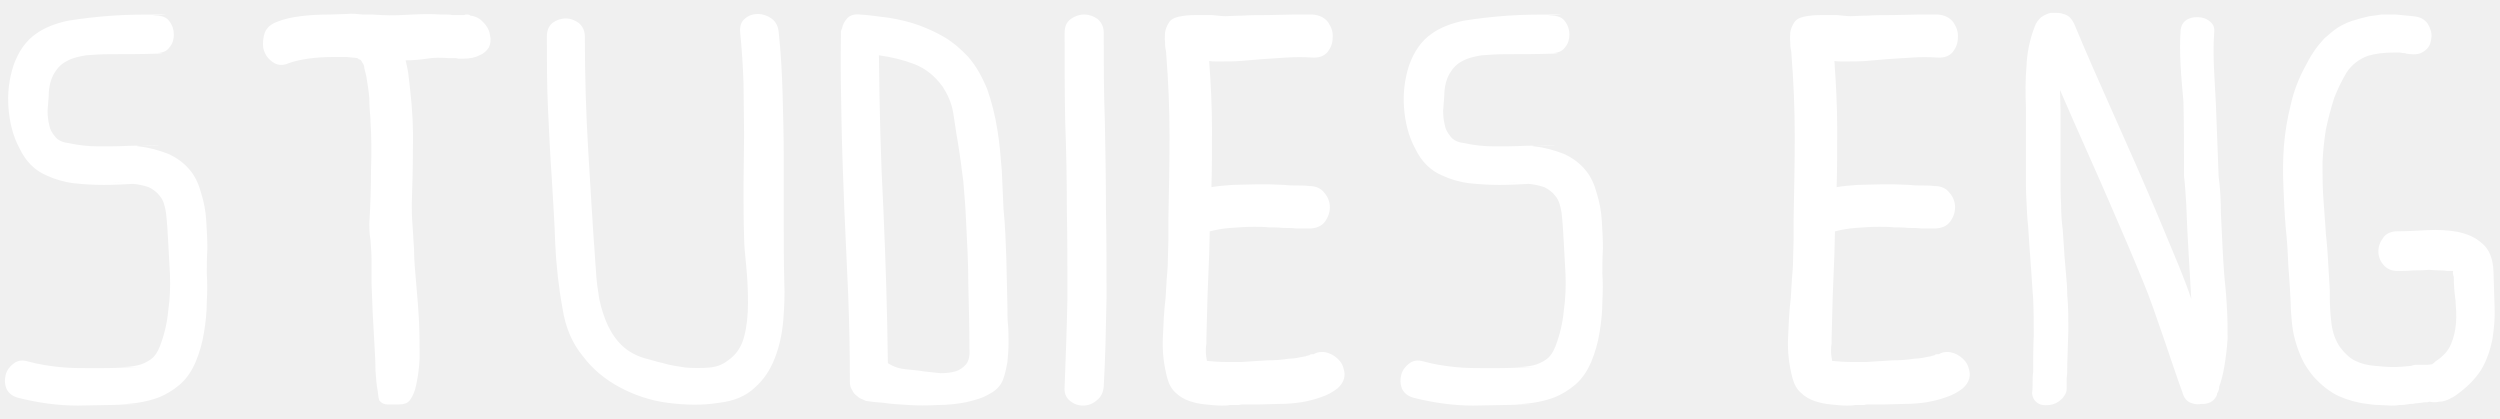
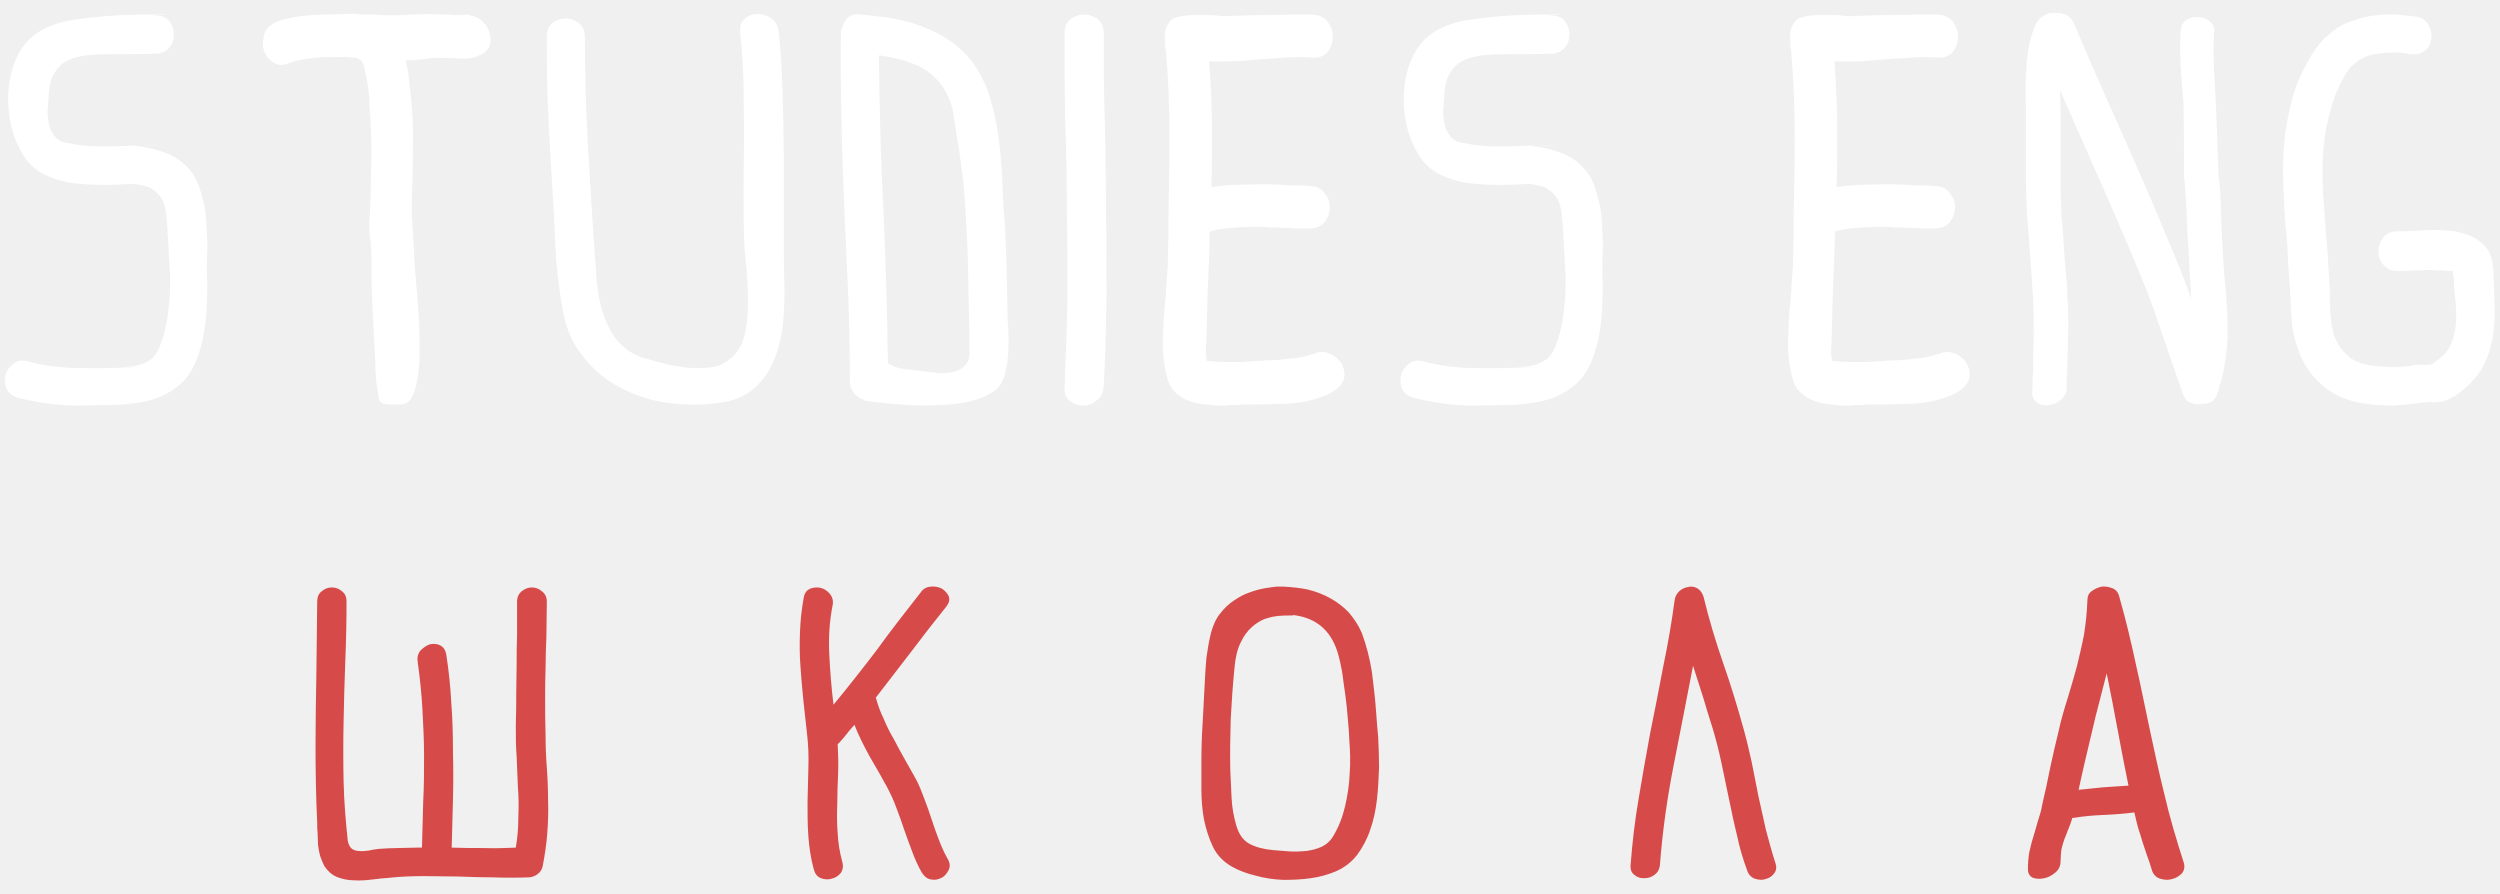
- <svg xmlns="http://www.w3.org/2000/svg" width="179" height="30" viewBox="0 0 179 30" fill="none">
+ <svg xmlns="http://www.w3.org/2000/svg" width="179" height="64" viewBox="0 0 179 64" fill="none">
  <path d="M14.847 17.8C14.807 18.48 14.807 19.08 14.807 19.6C14.847 20.2 14.847 20.88 14.807 21.6C14.807 22.32 14.727 23.08 14.607 23.8C14.487 24.56 14.287 25.24 14.007 25.92C13.727 26.56 13.367 27.12 12.847 27.56C12.367 27.96 11.887 28.24 11.407 28.44C10.887 28.64 10.367 28.76 9.847 28.84C9.287 28.92 8.767 28.96 8.167 28.96C7.607 28.96 10.527 28.96 9.967 28.96C8.487 29 7.047 29 5.567 29.04C4.127 29.04 2.727 28.84 1.287 28.48C0.887 28.36 0.607 28.16 0.447 27.8C0.327 27.48 0.327 27.16 0.407 26.84C0.487 26.52 0.687 26.24 0.967 26.04C1.247 25.8 1.607 25.76 2.007 25.88C2.727 26.08 3.487 26.2 4.247 26.28C5.007 26.36 5.767 26.36 6.527 26.36C7.287 26.36 8.047 26.36 8.847 26.32C9.607 26.28 10.367 26.28 11.087 26.28C11.447 26.28 8.327 26.28 8.727 26.28C9.127 26.28 9.487 26.24 9.847 26.16C10.207 26.08 10.527 25.92 10.807 25.72C11.087 25.52 11.287 25.2 11.447 24.8C11.767 23.96 11.967 23.12 12.047 22.24C12.167 21.4 12.207 20.52 12.167 19.6C12.127 18.88 12.087 18.16 12.047 17.4C12.007 16.68 11.967 15.92 11.887 15.24C11.807 14.72 11.687 14.32 11.447 14.04C11.247 13.76 10.967 13.56 10.647 13.4C10.287 13.28 9.927 13.2 9.487 13.16C9.087 13.12 8.647 13.08 8.207 13.08C7.527 13.08 10.367 13.12 9.647 13.16C8.927 13.2 8.167 13.24 7.447 13.24C6.727 13.24 6.007 13.2 5.287 13.12C4.607 13.04 3.927 12.84 3.327 12.56C2.487 12.2 1.847 11.56 1.407 10.64C0.927 9.76 0.687 8.76 0.607 7.72C0.527 6.68 0.647 5.68 0.967 4.68C1.327 3.68 1.847 2.92 2.607 2.4C3.167 2 3.927 1.68 4.887 1.48C5.887 1.32 6.927 1.2 8.047 1.12C9.207 1.04 10.327 1.04 11.527 1.04C12.687 1.08 10.247 1.08 11.167 1.12C11.607 1.12 11.927 1.24 12.127 1.52C12.367 1.84 12.447 2.16 12.447 2.48C12.447 2.8 12.367 3.12 12.127 3.4C11.927 3.68 11.607 3.8 11.167 3.8C10.047 3.76 12.407 3.8 11.287 3.84C10.127 3.88 9.007 3.88 7.887 3.88C7.247 3.88 6.687 3.92 6.167 3.96C5.647 4.04 5.167 4.16 4.807 4.36C4.407 4.56 4.127 4.84 3.887 5.24C3.647 5.64 3.487 6.2 3.487 6.88C3.447 7.24 3.447 7.56 3.407 7.92C3.407 8.32 3.447 8.64 3.527 8.96C3.567 9.24 3.727 9.52 3.927 9.76C4.127 10.04 4.487 10.2 4.887 10.24C5.607 10.4 6.327 10.48 7.047 10.48C7.807 10.48 8.527 10.48 9.207 10.44C9.847 10.44 10.527 10.4 11.287 10.4C12.007 10.36 9.207 10.4 9.927 10.48C10.687 10.56 11.367 10.76 12.007 11C12.647 11.28 13.207 11.68 13.647 12.24C14.007 12.68 14.247 13.24 14.407 13.84C14.607 14.48 14.727 15.12 14.767 15.8C14.807 16.48 14.847 17.12 14.847 17.8ZM34.604 1.6C34.884 1.88 35.044 2.2 35.084 2.52C35.164 2.84 35.124 3.12 35.004 3.4C34.844 3.64 34.644 3.84 34.324 3.96C34.044 4.12 33.644 4.2 33.164 4.2C33.044 4.2 32.924 4.2 32.804 4.2C32.684 4.16 32.564 4.16 32.444 4.16C32.364 4.16 32.324 4.16 32.244 4.16C32.164 4.16 32.124 4.16 32.084 4.16C31.564 4.12 31.044 4.12 30.564 4.2C30.044 4.28 29.524 4.32 29.044 4.32C29.124 4.68 29.204 5 29.244 5.36C29.284 5.72 29.324 6.08 29.364 6.4C29.524 7.8 29.604 9.2 29.564 10.6C29.564 12 29.524 13.32 29.484 14.6C29.484 14.92 29.484 15.4 29.524 15.96C29.564 16.48 29.604 17.12 29.644 17.8C29.644 18.6 29.724 19.44 29.804 20.36C29.884 21.28 29.964 22.2 30.004 23.08C30.044 24 30.044 24.84 30.044 25.68C30.004 26.52 29.884 27.24 29.724 27.88C29.604 28.24 29.484 28.48 29.324 28.68C29.164 28.88 28.884 28.96 28.564 28.96C28.284 28.96 28.044 28.96 27.764 28.96C27.524 28.96 27.324 28.88 27.164 28.68C27.124 28.6 27.084 28.4 27.044 28C26.964 27.6 26.924 27.12 26.884 26.52C26.884 25.92 26.844 25.28 26.804 24.56C26.764 23.84 26.724 23.12 26.684 22.4C26.644 21.68 26.644 21 26.604 20.36C26.604 19.72 26.604 19.16 26.604 18.72C26.604 18.16 26.564 17.64 26.524 17.16C26.444 16.68 26.444 16.32 26.444 16C26.524 14.68 26.564 13.4 26.564 12.2C26.604 11 26.604 9.8 26.524 8.64V8.52C26.484 8.04 26.444 7.56 26.444 7.04C26.404 6.56 26.324 6.04 26.244 5.56L26.204 5.36C26.164 5.2 26.124 5.04 26.084 4.88C26.084 4.76 26.044 4.6 25.964 4.52C25.924 4.44 25.884 4.36 25.844 4.32L25.804 4.28C25.764 4.28 25.724 4.24 25.684 4.24C25.644 4.2 25.604 4.16 25.564 4.16C25.364 4.12 25.084 4.12 24.804 4.08C24.524 4.08 24.244 4.08 23.924 4.08C22.564 4.08 21.484 4.24 20.684 4.52C20.244 4.72 19.844 4.68 19.524 4.44C19.164 4.2 18.924 3.84 18.844 3.4C18.804 3.04 18.844 2.68 18.964 2.32C19.124 1.96 19.404 1.72 19.844 1.56C20.324 1.36 20.884 1.24 21.524 1.16C22.124 1.08 22.844 1.04 23.684 1.04C24.044 1.04 24.444 1 24.844 1C25.204 0.96 25.604 1 25.964 1.04C26.204 1.04 26.444 1.04 26.644 1.04C26.884 1.04 27.084 1.08 27.324 1.08C28.084 1.12 28.844 1.08 29.564 1.04C30.284 1 30.964 1 31.524 1.04H31.844C32.044 1.04 32.204 1.04 32.404 1.08C32.564 1.08 32.764 1.08 32.924 1.08H33.004C33.124 1.08 33.204 1.08 33.244 1.08C33.284 1.04 33.364 1.04 33.404 1.04H33.484C33.564 1.04 33.644 1.08 33.684 1.12C34.044 1.16 34.364 1.32 34.604 1.6ZM56.116 15.76C56.116 17.28 56.116 18.76 56.156 20.24C56.196 21.12 56.156 22.04 56.076 23C55.996 23.92 55.796 24.84 55.476 25.64C55.156 26.48 54.676 27.2 54.036 27.76C53.396 28.36 52.556 28.72 51.476 28.84C50.276 29.04 49.036 29 47.796 28.84C46.556 28.68 45.396 28.28 44.356 27.72C43.316 27.16 42.436 26.44 41.716 25.48C40.956 24.56 40.476 23.4 40.276 22.08C39.996 20.56 39.836 19.04 39.756 17.52C39.716 15.96 39.596 14.44 39.516 12.92C39.396 11.2 39.316 9.48 39.236 7.8C39.156 6.08 39.156 4.36 39.156 2.64C39.156 2.2 39.276 1.88 39.556 1.64C39.836 1.44 40.156 1.32 40.516 1.32C40.836 1.32 41.156 1.44 41.436 1.64C41.716 1.88 41.876 2.2 41.876 2.64C41.876 5.4 41.956 8.08 42.116 10.76C42.276 13.48 42.436 16.16 42.636 18.92C42.676 19.56 42.716 20.24 42.836 20.92C42.916 21.64 43.116 22.28 43.356 22.92C43.596 23.52 43.916 24.08 44.356 24.56C44.796 25.04 45.356 25.4 46.116 25.64C46.476 25.72 46.916 25.88 47.476 26C47.996 26.16 48.556 26.24 49.116 26.32C49.676 26.36 50.236 26.36 50.756 26.32C51.276 26.28 51.716 26.12 52.076 25.84C52.676 25.44 53.076 24.88 53.276 24.12C53.476 23.36 53.556 22.56 53.556 21.68C53.556 20.8 53.516 19.96 53.436 19.12C53.356 18.28 53.276 17.56 53.276 16.96C53.236 15.72 53.236 14.52 53.236 13.28C53.236 12.08 53.276 10.84 53.276 9.64C53.276 8.4 53.236 7.2 53.236 5.96C53.196 4.76 53.116 3.52 52.996 2.32C52.956 1.88 53.076 1.52 53.356 1.32C53.636 1.08 53.956 1 54.276 1C54.596 1 54.956 1.12 55.236 1.32C55.556 1.56 55.716 1.88 55.756 2.32C55.916 3.8 55.996 5.32 56.036 6.8C56.076 8.28 56.116 9.76 56.116 11.28C56.116 12.76 56.116 14.28 56.116 15.76ZM72.051 18.44C72.091 19.56 72.091 20.72 72.131 21.92C72.131 22.36 72.131 22.8 72.171 23.24C72.211 23.68 72.211 24.12 72.211 24.56C72.211 25.04 72.171 25.48 72.131 25.92C72.051 26.36 71.971 26.76 71.811 27.2C71.651 27.6 71.331 27.96 70.851 28.2C70.411 28.48 69.851 28.64 69.171 28.8C68.531 28.92 67.851 29 67.131 29C66.411 29.04 65.691 29.04 65.051 29C64.371 28.96 63.771 28.92 63.251 28.84C62.691 28.8 62.331 28.76 62.091 28.72C62.011 28.72 61.931 28.68 61.771 28.6C61.651 28.56 61.491 28.48 61.371 28.36C61.211 28.24 61.091 28.12 61.011 27.92C60.891 27.76 60.851 27.56 60.851 27.32C60.851 25.24 60.811 23.2 60.731 21.12C60.651 19.04 60.531 17 60.451 14.92C60.371 12.84 60.291 10.76 60.251 8.68C60.211 6.64 60.171 4.56 60.211 2.48C60.211 2.36 60.211 2.28 60.211 2.24C60.251 2.16 60.251 2.08 60.291 2.04C60.331 1.76 60.491 1.48 60.691 1.28C60.891 1.08 61.211 1 61.571 1.04C62.291 1.08 63.011 1.2 63.691 1.28C64.411 1.4 65.091 1.56 65.771 1.8C66.411 2.04 67.051 2.32 67.651 2.68C68.251 3.04 68.811 3.52 69.331 4.08C69.891 4.72 70.331 5.52 70.691 6.4C71.011 7.32 71.251 8.28 71.411 9.28C71.571 10.24 71.651 11.24 71.731 12.24C71.771 13.24 71.811 14.12 71.851 14.96C71.971 16.12 72.011 17.28 72.051 18.44ZM64.851 26.44C65.251 26.48 65.731 26.52 66.211 26.6C66.571 26.64 66.931 26.68 67.331 26.72C67.731 26.72 68.091 26.68 68.371 26.6C68.691 26.52 68.971 26.32 69.171 26.08C69.371 25.84 69.451 25.44 69.411 24.96C69.411 23.44 69.371 21.92 69.331 20.4C69.331 18.88 69.251 17.36 69.171 15.84C69.131 14.88 69.051 13.92 68.971 12.96C68.851 12.04 68.731 11.08 68.571 10.12C68.451 9.48 68.371 8.8 68.251 8.08C68.131 7.36 67.851 6.76 67.491 6.2C66.931 5.44 66.291 4.92 65.491 4.6C64.651 4.28 63.811 4.08 62.931 3.96C62.971 7.64 63.051 11.32 63.251 15C63.411 18.68 63.531 22.36 63.571 26C64.011 26.28 64.411 26.4 64.851 26.44ZM78.587 1.36C78.867 1.6 79.027 1.92 79.027 2.36C79.027 4.48 79.027 6.6 79.107 8.68C79.147 10.8 79.187 12.92 79.187 15.04C79.227 17.16 79.227 19.28 79.227 21.36C79.187 23.48 79.147 25.56 79.027 27.68C78.987 28.12 78.827 28.44 78.507 28.68C78.227 28.92 77.907 29.04 77.547 29.04C77.187 29.04 76.867 28.92 76.587 28.68C76.307 28.44 76.187 28.12 76.227 27.68C76.307 25.56 76.387 23.48 76.427 21.36C76.427 19.28 76.427 17.16 76.387 15.04C76.387 12.92 76.347 10.8 76.267 8.68C76.227 6.6 76.227 4.48 76.227 2.36C76.227 1.92 76.347 1.6 76.667 1.36C76.947 1.16 77.267 1.04 77.627 1.04C77.987 1.04 78.307 1.16 78.587 1.36ZM95.578 25.52C95.858 25.72 96.098 26 96.178 26.32C96.378 26.88 96.258 27.36 95.778 27.8C95.418 28.08 95.058 28.28 94.578 28.44C94.138 28.6 93.658 28.72 93.178 28.8C92.658 28.88 92.138 28.92 91.618 28.92C91.098 28.92 90.618 28.96 90.138 28.96C90.018 28.96 89.858 28.96 89.698 28.96C89.578 28.96 89.458 28.96 89.298 28.96C89.218 28.96 89.138 28.96 89.018 28.96C88.898 28.96 88.818 28.96 88.698 29C88.498 29 88.298 29 88.058 29C87.858 29.04 87.658 29.04 87.458 29.04C87.098 29.04 86.738 29 86.338 28.96C85.898 28.92 85.538 28.84 85.178 28.72C84.818 28.6 84.458 28.4 84.178 28.12C83.898 27.88 83.698 27.52 83.578 27.08C83.338 26.16 83.218 25.24 83.258 24.24C83.298 23.24 83.338 22.28 83.458 21.32C83.498 20.84 83.498 20.4 83.538 19.96C83.578 19.52 83.618 19.08 83.618 18.64C83.618 18.12 83.658 17.64 83.658 17.12C83.658 16.6 83.658 16.12 83.658 15.64C83.698 13.68 83.738 11.72 83.738 9.76C83.738 7.8 83.658 5.84 83.498 3.84C83.498 3.8 83.498 3.68 83.458 3.52C83.418 3.36 83.418 3.2 83.418 3C83.378 2.76 83.418 2.56 83.418 2.32C83.458 2.08 83.538 1.88 83.658 1.68C83.778 1.44 84.018 1.28 84.378 1.2C84.738 1.12 85.138 1.08 85.578 1.08C85.978 1.08 86.378 1.08 86.778 1.08C87.218 1.12 87.498 1.16 87.738 1.16C87.978 1.16 88.378 1.12 88.938 1.12C89.498 1.08 90.098 1.08 90.738 1.08C91.418 1.08 92.018 1.04 92.658 1.04C93.258 1.04 93.698 1.04 93.978 1.04C94.498 1.08 94.858 1.28 95.098 1.6C95.338 1.96 95.458 2.32 95.418 2.72C95.418 3.08 95.298 3.4 95.058 3.72C94.818 4 94.458 4.16 93.938 4.12C93.338 4.08 92.738 4.08 92.138 4.12C91.498 4.16 90.898 4.2 90.298 4.24C89.818 4.28 89.338 4.32 88.898 4.36C88.418 4.4 87.938 4.4 87.458 4.4C87.298 4.4 87.178 4.4 87.018 4.4C86.898 4.4 86.738 4.4 86.578 4.36C86.698 6.04 86.778 7.64 86.778 9.2C86.778 10.76 86.778 12.16 86.738 13.4C87.178 13.32 87.698 13.28 88.218 13.24C88.698 13.24 89.258 13.2 89.858 13.2C90.218 13.2 90.578 13.2 90.938 13.2C91.258 13.2 91.618 13.24 91.978 13.24C92.298 13.28 92.578 13.28 92.858 13.28C93.138 13.28 93.418 13.28 93.738 13.32C94.218 13.32 94.578 13.48 94.818 13.8C95.098 14.12 95.218 14.48 95.218 14.84C95.218 15.2 95.098 15.56 94.858 15.88C94.618 16.2 94.218 16.36 93.738 16.36C93.418 16.36 93.098 16.36 92.818 16.36C92.498 16.32 92.178 16.32 91.858 16.32C91.538 16.28 91.178 16.28 90.858 16.28C90.498 16.24 90.138 16.24 89.778 16.24C89.178 16.24 88.618 16.28 88.098 16.32C87.578 16.36 87.098 16.44 86.658 16.56H86.618L86.578 18.2C86.538 19.16 86.498 20.16 86.458 21.2C86.418 22.2 86.418 23.2 86.378 24.24V24.6C86.338 24.8 86.338 25 86.338 25.2C86.338 25.4 86.378 25.6 86.418 25.84C86.818 25.88 87.298 25.92 87.898 25.92H88.858C89.578 25.88 90.218 25.84 90.738 25.8C91.298 25.8 91.818 25.76 92.298 25.68C92.658 25.68 93.018 25.6 93.418 25.52C93.458 25.52 93.498 25.52 93.538 25.48C93.618 25.48 93.658 25.44 93.738 25.44C93.818 25.36 93.898 25.36 93.978 25.36H94.058C94.258 25.24 94.458 25.2 94.658 25.2C94.978 25.2 95.298 25.32 95.578 25.52ZM114.769 17.8C114.729 18.48 114.729 19.08 114.729 19.6C114.769 20.2 114.769 20.88 114.729 21.6C114.729 22.32 114.649 23.08 114.529 23.8C114.409 24.56 114.209 25.24 113.929 25.92C113.649 26.56 113.289 27.12 112.769 27.56C112.289 27.96 111.809 28.24 111.329 28.44C110.809 28.64 110.289 28.76 109.769 28.84C109.209 28.92 108.689 28.96 108.089 28.96C107.529 28.96 110.449 28.96 109.889 28.96C108.409 29 106.969 29 105.489 29.04C104.049 29.04 102.649 28.84 101.209 28.48C100.809 28.36 100.529 28.16 100.369 27.8C100.249 27.48 100.249 27.16 100.329 26.84C100.409 26.52 100.609 26.24 100.889 26.04C101.169 25.8 101.529 25.76 101.929 25.88C102.649 26.08 103.409 26.2 104.169 26.28C104.929 26.36 105.689 26.36 106.449 26.36C107.209 26.36 107.969 26.36 108.769 26.32C109.529 26.28 110.289 26.28 111.009 26.28C111.369 26.28 108.249 26.28 108.649 26.28C109.049 26.28 109.409 26.24 109.769 26.16C110.129 26.08 110.449 25.92 110.729 25.72C111.009 25.52 111.209 25.2 111.369 24.8C111.689 23.96 111.889 23.12 111.969 22.24C112.089 21.4 112.129 20.52 112.089 19.6C112.049 18.88 112.009 18.16 111.969 17.4C111.929 16.68 111.889 15.92 111.809 15.24C111.729 14.72 111.609 14.32 111.369 14.04C111.169 13.76 110.889 13.56 110.569 13.4C110.209 13.28 109.849 13.2 109.409 13.16C109.009 13.12 108.569 13.08 108.129 13.08C107.449 13.08 110.289 13.12 109.569 13.16C108.849 13.2 108.089 13.24 107.369 13.24C106.649 13.24 105.929 13.2 105.209 13.12C104.529 13.04 103.849 12.84 103.249 12.56C102.409 12.2 101.769 11.56 101.329 10.64C100.849 9.76 100.609 8.76 100.529 7.72C100.449 6.68 100.569 5.68 100.889 4.68C101.249 3.68 101.769 2.92 102.529 2.4C103.089 2 103.849 1.68 104.809 1.48C105.809 1.32 106.849 1.2 107.969 1.12C109.129 1.04 110.249 1.04 111.449 1.04C112.609 1.08 110.169 1.08 111.089 1.12C111.529 1.12 111.849 1.24 112.049 1.52C112.289 1.84 112.369 2.16 112.369 2.48C112.369 2.8 112.289 3.12 112.049 3.4C111.849 3.68 111.529 3.8 111.089 3.8C109.969 3.76 112.329 3.8 111.209 3.84C110.049 3.88 108.929 3.88 107.809 3.88C107.169 3.88 106.609 3.92 106.089 3.96C105.569 4.04 105.089 4.16 104.729 4.36C104.329 4.56 104.049 4.84 103.809 5.24C103.569 5.64 103.409 6.2 103.409 6.88C103.369 7.24 103.369 7.56 103.329 7.92C103.329 8.32 103.369 8.64 103.449 8.96C103.489 9.24 103.649 9.52 103.849 9.76C104.049 10.04 104.409 10.2 104.809 10.24C105.529 10.4 106.249 10.48 106.969 10.48C107.729 10.48 108.449 10.48 109.129 10.44C109.769 10.44 110.449 10.4 111.209 10.4C111.929 10.36 109.129 10.4 109.849 10.48C110.609 10.56 111.289 10.76 111.929 11C112.569 11.28 113.129 11.68 113.569 12.24C113.929 12.68 114.169 13.24 114.329 13.84C114.529 14.48 114.649 15.12 114.689 15.8C114.729 16.48 114.769 17.12 114.769 17.8ZM140.343 25.52C140.623 25.72 140.863 26 140.943 26.32C141.143 26.88 141.023 27.36 140.543 27.8C140.183 28.08 139.823 28.28 139.343 28.44C138.903 28.6 138.423 28.72 137.943 28.8C137.423 28.88 136.903 28.92 136.383 28.92C135.863 28.92 135.383 28.96 134.903 28.96C134.783 28.96 134.623 28.96 134.463 28.96C134.343 28.96 134.223 28.96 134.063 28.96C133.983 28.96 133.903 28.96 133.783 28.96C133.663 28.96 133.583 28.96 133.463 29C133.263 29 133.063 29 132.823 29C132.623 29.04 132.423 29.04 132.223 29.04C131.863 29.04 131.503 29 131.103 28.96C130.663 28.92 130.303 28.84 129.943 28.72C129.583 28.6 129.223 28.4 128.943 28.12C128.663 27.88 128.463 27.52 128.343 27.08C128.103 26.16 127.983 25.24 128.023 24.24C128.063 23.24 128.103 22.28 128.223 21.32C128.263 20.84 128.263 20.4 128.303 19.96C128.343 19.52 128.383 19.08 128.383 18.64C128.383 18.12 128.423 17.64 128.423 17.12C128.423 16.6 128.423 16.12 128.423 15.64C128.463 13.68 128.503 11.72 128.503 9.76C128.503 7.8 128.423 5.84 128.263 3.84C128.263 3.8 128.263 3.68 128.223 3.52C128.183 3.36 128.183 3.2 128.183 3C128.143 2.76 128.183 2.56 128.183 2.32C128.223 2.08 128.303 1.88 128.423 1.68C128.543 1.44 128.783 1.28 129.143 1.2C129.503 1.12 129.903 1.08 130.343 1.08C130.743 1.08 131.143 1.08 131.543 1.08C131.983 1.12 132.263 1.16 132.503 1.16C132.743 1.16 133.143 1.12 133.703 1.12C134.263 1.08 134.863 1.08 135.503 1.08C136.183 1.08 136.783 1.04 137.423 1.04C138.023 1.04 138.463 1.04 138.743 1.04C139.263 1.08 139.623 1.28 139.863 1.6C140.103 1.96 140.223 2.32 140.183 2.72C140.183 3.08 140.063 3.4 139.823 3.72C139.583 4 139.223 4.16 138.703 4.12C138.103 4.08 137.503 4.08 136.903 4.12C136.263 4.16 135.663 4.2 135.063 4.24C134.583 4.28 134.103 4.32 133.663 4.36C133.183 4.4 132.703 4.4 132.223 4.4C132.063 4.4 131.943 4.4 131.783 4.4C131.663 4.4 131.503 4.4 131.343 4.36C131.463 6.04 131.543 7.64 131.543 9.2C131.543 10.76 131.543 12.16 131.503 13.4C131.943 13.32 132.463 13.28 132.983 13.24C133.463 13.24 134.023 13.2 134.623 13.2C134.983 13.2 135.343 13.2 135.703 13.2C136.023 13.2 136.383 13.24 136.743 13.24C137.063 13.28 137.343 13.28 137.623 13.28C137.903 13.28 138.183 13.28 138.503 13.32C138.983 13.32 139.343 13.48 139.583 13.8C139.863 14.12 139.983 14.48 139.983 14.84C139.983 15.2 139.863 15.56 139.623 15.88C139.383 16.2 138.983 16.36 138.503 16.36C138.183 16.36 137.863 16.36 137.583 16.36C137.263 16.32 136.943 16.32 136.623 16.32C136.303 16.28 135.943 16.28 135.623 16.28C135.263 16.24 134.903 16.24 134.543 16.24C133.943 16.24 133.383 16.28 132.863 16.32C132.343 16.36 131.863 16.44 131.423 16.56H131.383L131.343 18.2C131.303 19.16 131.263 20.16 131.223 21.2C131.183 22.2 131.183 23.2 131.143 24.24V24.6C131.103 24.8 131.103 25 131.103 25.2C131.103 25.4 131.143 25.6 131.183 25.84C131.583 25.88 132.063 25.92 132.663 25.92H133.623C134.343 25.88 134.983 25.84 135.503 25.8C136.063 25.8 136.583 25.76 137.063 25.68C137.423 25.68 137.783 25.6 138.183 25.52C138.223 25.52 138.263 25.52 138.303 25.48C138.383 25.48 138.423 25.44 138.503 25.44C138.583 25.36 138.663 25.36 138.743 25.36H138.823C139.023 25.24 139.223 25.2 139.423 25.2C139.743 25.2 140.063 25.32 140.343 25.52ZM159.455 22.16C159.495 22.84 159.495 23.56 159.495 24.24C159.455 24.92 159.375 25.6 159.255 26.28C159.175 26.76 159.055 27.24 158.895 27.68C158.895 27.84 158.855 28 158.775 28.12C158.735 28.16 158.735 28.24 158.735 28.28C158.575 28.64 158.295 28.88 157.815 28.92C157.775 28.92 157.695 28.92 157.615 28.92C157.415 28.96 157.215 28.96 156.975 28.88C156.615 28.8 156.375 28.52 156.255 28.08C155.535 26.12 154.295 22.2 153.495 20.28C152.695 18.32 151.855 16.36 151.015 14.44C150.175 12.48 149.295 10.56 148.455 8.64C148.135 7.92 147.815 7.16 147.495 6.44L147.535 7.92C147.535 8.44 147.535 8.92 147.535 9.44C147.535 9.96 147.535 10.44 147.535 10.88V10.92C147.535 11.52 147.535 12.12 147.535 12.76C147.535 13.4 147.535 14 147.575 14.64C147.575 15.28 147.615 15.88 147.695 16.48C147.735 17.12 147.775 17.72 147.815 18.32C147.855 18.76 147.895 19.24 147.935 19.72C147.975 20.16 148.015 20.64 148.015 21.12C148.095 21.96 148.095 22.8 148.095 23.64C148.055 24.44 148.055 25.28 148.015 26.12V26.28C148.015 26.56 148.015 26.8 147.975 27.04C147.975 27.32 147.975 27.56 147.975 27.84C147.975 28.04 147.895 28.2 147.815 28.32C147.735 28.44 147.655 28.56 147.575 28.6C147.335 28.84 147.055 28.96 146.735 29C146.335 29.04 146.055 29 145.815 28.8C145.615 28.64 145.535 28.44 145.495 28.16C145.535 27.88 145.535 27.64 145.535 27.36C145.535 27.12 145.535 26.88 145.575 26.64C145.575 25.76 145.575 24.92 145.615 24.04C145.615 23.2 145.615 22.32 145.575 21.44C145.535 20.84 145.495 20.28 145.455 19.68C145.415 19.12 145.375 18.56 145.335 18C145.295 17.4 145.255 16.8 145.215 16.2C145.135 15.6 145.135 15 145.095 14.4C145.055 13.76 145.055 13.16 145.055 12.56C145.055 11.92 145.055 11.32 145.055 10.72C145.055 10.24 145.055 9.72 145.055 9.2C145.055 8.68 145.055 8.16 145.055 7.64C145.015 6.68 145.015 5.72 145.095 4.76C145.135 3.76 145.335 2.8 145.695 1.88C145.775 1.64 145.935 1.44 146.135 1.24C146.375 1.08 146.615 0.96 146.855 0.92C146.975 0.92 147.055 0.92 147.175 0.92C147.335 0.92 147.535 0.92 147.735 1C148.095 1.08 148.335 1.32 148.535 1.76C149.335 3.68 150.175 5.6 151.055 7.56C151.895 9.48 152.775 11.4 153.615 13.36C154.455 15.28 155.255 17.24 156.055 19.16C156.295 19.76 156.615 20.56 156.895 21.4C156.855 20.72 156.815 20.04 156.775 19.36C156.735 18.44 156.655 17.48 156.615 16.52C156.575 15.88 156.575 15.24 156.535 14.6C156.495 13.96 156.455 13.28 156.375 12.6C156.375 10.76 156.375 9 156.335 7.28C156.175 5.52 156.015 3.8 156.135 2.12C156.215 1.6 156.535 1.32 157.095 1.24C157.575 1.2 157.935 1.28 158.255 1.56C158.495 1.76 158.575 2 158.535 2.36C158.415 4 158.575 5.68 158.655 7.4C158.735 9.12 158.775 10.88 158.855 12.64C158.975 13.52 159.015 14.4 159.015 15.24C159.055 16.08 159.095 16.88 159.135 17.72C159.175 18.48 159.215 19.28 159.295 20.12C159.375 20.8 159.415 21.48 159.455 22.16ZM177.732 17.44C178.212 17.84 178.492 18.48 178.532 19.4C178.572 20.28 178.572 21.12 178.612 21.96C178.652 22.76 178.572 23.56 178.452 24.32C178.292 25.08 178.052 25.8 177.652 26.48C177.212 27.16 176.612 27.76 175.812 28.32C175.692 28.4 175.572 28.48 175.532 28.48C175.412 28.56 175.332 28.6 175.212 28.64C175.012 28.72 174.852 28.76 174.652 28.76C174.492 28.8 174.332 28.8 174.212 28.8L173.932 28.76C173.892 28.76 173.852 28.8 173.812 28.8C173.692 28.8 173.532 28.8 173.372 28.84C173.212 28.84 173.092 28.88 172.932 28.88C172.812 28.92 172.692 28.92 172.612 28.92C172.492 28.92 172.412 28.96 172.292 28.96C172.132 29 171.932 29 171.772 29C171.572 29.04 171.412 29.04 171.212 29.04C170.932 29.04 170.652 29 170.372 29C170.092 29 169.772 28.96 169.492 28.92C168.772 28.84 168.092 28.64 167.452 28.36C166.852 28.08 166.212 27.6 165.612 26.92C165.292 26.52 165.012 26.12 164.812 25.68C164.612 25.24 164.452 24.8 164.332 24.36C164.212 23.92 164.132 23.48 164.092 23C164.052 22.56 164.012 22.12 164.012 21.68C163.972 20.88 163.932 20.04 163.852 19.16C163.812 18.28 163.772 17.32 163.652 16.24C163.572 15.28 163.532 14.32 163.492 13.36C163.452 12.36 163.452 11.4 163.532 10.4C163.612 9.44 163.772 8.48 164.012 7.52C164.212 6.6 164.572 5.64 165.052 4.76C165.212 4.44 165.412 4.08 165.652 3.72C165.852 3.4 166.132 3.08 166.412 2.76C166.732 2.48 167.052 2.2 167.412 1.96C167.812 1.72 168.252 1.52 168.732 1.4C169.092 1.28 169.372 1.24 169.652 1.16C169.932 1.12 170.252 1.08 170.532 1.04C170.852 1.04 171.172 1.04 171.532 1.04C171.892 1.08 172.292 1.12 172.772 1.16C173.252 1.2 173.572 1.36 173.812 1.68C174.012 2 174.132 2.36 174.092 2.68C174.052 3.08 173.932 3.4 173.652 3.6C173.372 3.84 173.052 3.92 172.652 3.88C172.492 3.88 172.372 3.84 172.292 3.84C172.212 3.8 172.132 3.8 172.052 3.8C171.972 3.8 171.892 3.76 171.812 3.76C171.732 3.76 171.612 3.76 171.452 3.76C170.692 3.76 170.052 3.84 169.532 4C168.892 4.24 168.372 4.64 168.012 5.2C167.652 5.8 167.372 6.4 167.132 7C166.892 7.76 166.692 8.52 166.532 9.28C166.412 10.04 166.332 10.8 166.292 11.56C166.292 12.36 166.292 13.12 166.332 13.88C166.372 14.64 166.452 15.4 166.492 16.12L166.532 16.76C166.612 17.4 166.652 18.08 166.692 18.72C166.732 19.4 166.772 20.08 166.812 20.76V21.2C166.812 21.84 166.852 22.52 166.932 23.16C167.012 23.8 167.212 24.36 167.532 24.84C167.892 25.32 168.292 25.68 168.652 25.84C169.052 26.04 169.532 26.16 170.092 26.2C170.532 26.24 170.972 26.28 171.372 26.28C171.772 26.28 172.172 26.24 172.612 26.2C172.732 26.16 172.852 26.12 172.972 26.12C173.132 26.12 173.252 26.12 173.372 26.12C173.532 26.12 173.692 26.12 173.812 26.12C173.932 26.12 174.052 26.08 174.132 26.08C174.212 26.04 174.292 25.96 174.372 25.88C174.932 25.52 175.292 25.12 175.492 24.64C175.692 24.16 175.812 23.64 175.852 23.12C175.892 22.56 175.852 22.04 175.812 21.48C175.732 20.92 175.692 20.36 175.692 19.84C175.612 19.6 175.612 19.44 175.652 19.4C175.572 19.4 175.492 19.4 175.452 19.4C175.372 19.4 175.292 19.4 175.212 19.4C175.012 19.36 174.772 19.36 174.572 19.36C174.332 19.36 174.092 19.32 173.892 19.32C173.492 19.36 173.132 19.36 172.772 19.36C172.412 19.4 172.052 19.4 171.652 19.4C171.212 19.4 170.892 19.24 170.652 18.96C170.412 18.68 170.292 18.36 170.292 18C170.292 17.64 170.412 17.32 170.652 17C170.852 16.72 171.212 16.56 171.652 16.56C172.292 16.56 173.012 16.52 173.772 16.48C174.572 16.44 175.292 16.48 175.972 16.6C176.692 16.76 177.252 17 177.732 17.44Z" fill="white" />
+   <path d="M39.032 50.1C39.032 50.85 39.032 51.69 39.062 52.59C39.062 53.37 39.092 54.18 39.152 54.96C39.212 55.74 39.242 56.55 39.242 57.33C39.272 58.11 39.242 58.92 39.182 59.7C39.122 60.48 39.002 61.26 38.852 62.04C38.792 62.28 38.672 62.46 38.462 62.61C38.282 62.73 38.072 62.82 37.832 62.82C36.992 62.85 36.152 62.85 35.342 62.82C34.502 62.82 33.662 62.79 32.852 62.76C32.012 62.76 31.202 62.73 30.362 62.73C29.522 62.73 28.682 62.76 27.872 62.85C27.512 62.88 27.092 62.91 26.672 62.97C26.222 63.03 25.772 63.06 25.352 63.03C24.902 63.03 24.512 62.94 24.122 62.79C23.762 62.64 23.462 62.37 23.222 62.01C23.102 61.77 23.012 61.53 22.922 61.29C22.862 61.05 22.802 60.78 22.772 60.51C22.772 60.24 22.742 59.97 22.742 59.7C22.712 59.43 22.712 59.16 22.712 58.92C22.622 57.06 22.592 55.23 22.592 53.4C22.592 51.66 22.622 49.95 22.652 48.24C22.682 46.53 22.682 44.82 22.712 43.08C22.712 42.75 22.802 42.51 23.042 42.33C23.252 42.15 23.492 42.06 23.762 42.06C24.032 42.06 24.272 42.15 24.482 42.33C24.722 42.51 24.812 42.75 24.812 43.08C24.812 44.49 24.782 45.93 24.722 47.37C24.662 48.81 24.632 50.22 24.602 51.66C24.572 53.1 24.572 54.54 24.602 55.95C24.632 57.39 24.752 58.8 24.902 60.21C24.962 60.48 25.052 60.66 25.202 60.78C25.352 60.87 25.502 60.93 25.712 60.93C25.922 60.96 26.162 60.93 26.402 60.9C26.642 60.84 26.882 60.81 27.122 60.78C27.572 60.75 28.022 60.72 28.472 60.72C28.922 60.72 29.372 60.69 29.822 60.69H30.212C30.242 59.61 30.272 58.5 30.302 57.39C30.362 56.28 30.362 55.17 30.362 54.06C30.362 52.95 30.302 51.84 30.242 50.73C30.182 49.62 30.062 48.54 29.912 47.43C29.852 47.1 29.912 46.83 30.092 46.59C30.302 46.38 30.512 46.23 30.752 46.14C31.022 46.08 31.262 46.08 31.502 46.2C31.742 46.32 31.892 46.53 31.952 46.86C32.132 48 32.252 49.17 32.312 50.31C32.402 51.48 32.432 52.62 32.432 53.79C32.462 54.93 32.462 56.1 32.432 57.24C32.402 58.41 32.372 59.55 32.342 60.69C33.122 60.72 33.872 60.72 34.652 60.72C35.402 60.75 36.152 60.72 36.932 60.69C37.052 60 37.112 59.28 37.112 58.53C37.142 57.81 37.142 57.09 37.082 56.37C37.052 55.62 37.022 54.9 36.992 54.18C36.932 53.46 36.932 52.71 36.932 51.99C36.962 51.15 36.962 50.37 36.962 49.65C36.962 48.93 36.992 48.21 36.992 47.55C36.992 46.86 36.992 46.14 37.022 45.42C37.022 44.7 37.022 43.92 37.022 43.08C37.022 42.75 37.142 42.51 37.352 42.33C37.592 42.15 37.832 42.06 38.072 42.06C38.342 42.06 38.582 42.15 38.792 42.33C39.032 42.51 39.152 42.75 39.152 43.08C39.152 43.98 39.122 44.82 39.122 45.57C39.092 46.35 39.062 47.1 39.062 47.82C39.032 48.57 39.032 49.32 39.032 50.1ZM67.209 60.09C67.389 60.57 67.599 61.05 67.839 61.47C68.019 61.77 68.049 62.04 67.929 62.28C67.809 62.52 67.659 62.73 67.419 62.85C67.179 62.97 66.939 63.03 66.669 62.97C66.399 62.94 66.189 62.76 66.009 62.49C65.739 62.01 65.499 61.5 65.319 60.99C65.109 60.45 64.929 59.94 64.749 59.43C64.569 58.89 64.389 58.38 64.179 57.84C63.999 57.33 63.759 56.82 63.489 56.31C63.099 55.59 62.679 54.87 62.259 54.15C61.869 53.43 61.479 52.68 61.179 51.9C60.999 52.11 60.819 52.29 60.669 52.5C60.489 52.71 60.339 52.92 60.159 53.1C60.129 53.16 60.039 53.22 59.979 53.28C60.009 53.97 60.039 54.69 60.009 55.38C59.979 56.1 59.949 56.82 59.949 57.54C59.919 58.26 59.919 58.95 59.979 59.67C60.009 60.36 60.129 61.05 60.309 61.71C60.399 62.04 60.339 62.31 60.189 62.52C60.009 62.73 59.799 62.85 59.559 62.91C59.289 63 59.049 62.97 58.779 62.88C58.509 62.76 58.359 62.58 58.269 62.25C58.059 61.5 57.939 60.69 57.879 59.88C57.819 59.07 57.819 58.26 57.819 57.45C57.849 56.61 57.849 55.8 57.879 54.99C57.909 54.18 57.879 53.37 57.789 52.59C57.699 51.78 57.609 50.94 57.519 50.13C57.429 49.32 57.369 48.48 57.309 47.67C57.249 46.86 57.249 46.05 57.279 45.24C57.309 44.43 57.399 43.59 57.549 42.78C57.609 42.45 57.759 42.27 57.999 42.15C58.239 42.06 58.509 42.03 58.749 42.09C59.019 42.15 59.229 42.3 59.409 42.51C59.589 42.72 59.679 42.99 59.619 43.32C59.379 44.52 59.319 45.69 59.379 46.89C59.439 48.09 59.529 49.26 59.679 50.46C60.759 49.14 61.809 47.82 62.829 46.47C63.819 45.09 64.869 43.77 65.919 42.42C66.099 42.15 66.339 42.03 66.639 42C66.939 41.97 67.209 42.03 67.449 42.15C67.659 42.3 67.839 42.48 67.929 42.69C68.019 42.93 67.959 43.17 67.749 43.44C66.879 44.52 66.039 45.6 65.229 46.68C64.389 47.76 63.549 48.87 62.709 49.95C62.859 50.49 63.039 51 63.279 51.48C63.489 51.99 63.729 52.47 63.999 52.92C64.239 53.4 64.509 53.88 64.779 54.36C65.049 54.84 65.319 55.32 65.589 55.8C65.829 56.25 66.009 56.73 66.189 57.21C66.369 57.69 66.549 58.17 66.699 58.65C66.849 59.13 67.029 59.61 67.209 60.09ZM98.23 48.12C98.35 49.11 98.469 50.07 98.529 50.97C98.559 51.51 98.62 52.11 98.68 52.8C98.71 53.46 98.74 54.21 98.74 54.96C98.71 55.71 98.68 56.46 98.59 57.24C98.499 58.02 98.35 58.74 98.109 59.4C97.9 60.06 97.57 60.66 97.18 61.2C96.76 61.74 96.249 62.13 95.62 62.4C95.109 62.61 94.51 62.79 93.85 62.88C93.219 62.97 92.559 63 91.87 63C91.21 62.97 90.549 62.88 89.919 62.7C89.29 62.55 88.719 62.34 88.24 62.07C87.639 61.74 87.159 61.26 86.859 60.66C86.559 60.03 86.35 59.37 86.2 58.65C86.079 57.96 86.019 57.24 86.019 56.52C86.019 55.8 86.019 55.14 86.019 54.6C86.019 53.64 86.049 52.68 86.109 51.75C86.169 50.79 86.2 49.86 86.26 48.9C86.29 48.3 86.32 47.7 86.379 47.1C86.469 46.47 86.559 45.9 86.71 45.3C86.859 44.76 87.07 44.28 87.37 43.92C87.669 43.53 87.999 43.23 88.359 42.99C88.719 42.75 89.079 42.54 89.469 42.42C89.859 42.27 90.219 42.18 90.549 42.12C90.879 42.06 91.18 42.03 91.419 42C91.659 42 91.809 42 91.87 42C92.469 42.03 93.07 42.09 93.639 42.21C94.24 42.36 94.779 42.57 95.26 42.84C95.74 43.11 96.189 43.44 96.579 43.86C96.939 44.28 97.269 44.76 97.51 45.33C97.84 46.23 98.079 47.16 98.23 48.12ZM94.629 60.63C94.99 60.45 95.26 60.21 95.469 59.85C95.859 59.19 96.129 58.5 96.309 57.72C96.49 56.94 96.609 56.16 96.639 55.35C96.7 54.57 96.669 53.76 96.609 52.95C96.579 52.14 96.49 51.39 96.43 50.64C96.37 50.04 96.279 49.41 96.189 48.81C96.129 48.21 96.01 47.61 95.859 47.01C95.409 45.24 94.329 44.25 92.62 44.04C92.59 44.07 92.469 44.07 92.26 44.07C92.079 44.07 91.809 44.07 91.54 44.1C91.24 44.13 90.939 44.19 90.579 44.31C90.249 44.43 89.919 44.64 89.62 44.91C89.32 45.18 89.049 45.54 88.84 45.99C88.6 46.47 88.45 47.07 88.389 47.82C88.269 49.05 88.18 50.28 88.12 51.48C88.09 52.71 88.059 53.94 88.09 55.17C88.12 55.8 88.15 56.46 88.18 57.12C88.21 57.78 88.329 58.44 88.51 59.07C88.689 59.73 89.019 60.18 89.469 60.42C89.919 60.66 90.49 60.81 91.18 60.87C91.51 60.9 91.9 60.93 92.32 60.96C92.74 60.99 93.159 60.96 93.549 60.93C93.939 60.87 94.299 60.78 94.629 60.63ZM126.442 59.43C126.652 60.21 126.862 60.99 127.102 61.74C127.222 62.07 127.192 62.31 127.042 62.52C126.892 62.73 126.682 62.88 126.412 62.94C126.172 63.03 125.902 63 125.632 62.91C125.392 62.82 125.182 62.61 125.092 62.31C124.792 61.5 124.552 60.69 124.372 59.82C124.162 58.98 123.982 58.11 123.802 57.24C123.622 56.37 123.442 55.5 123.262 54.66C123.082 53.79 122.872 52.98 122.632 52.17C122.392 51.39 122.152 50.67 121.942 49.92C121.702 49.17 121.462 48.42 121.222 47.67C120.772 49.98 120.322 52.35 119.842 54.75C119.362 57.18 119.032 59.55 118.852 61.92C118.822 62.25 118.672 62.49 118.462 62.64C118.222 62.82 117.982 62.88 117.712 62.88C117.442 62.88 117.232 62.82 117.022 62.64C116.812 62.49 116.722 62.25 116.752 61.92C116.872 60.36 117.052 58.77 117.322 57.21C117.592 55.62 117.862 54.03 118.162 52.44C118.492 50.85 118.792 49.26 119.092 47.7C119.422 46.11 119.692 44.55 119.902 42.99C119.932 42.72 120.052 42.51 120.232 42.33C120.412 42.18 120.622 42.06 120.862 42.03C121.102 41.97 121.312 42 121.522 42.12C121.732 42.24 121.882 42.45 121.972 42.72C122.362 44.34 122.842 45.93 123.382 47.49C123.922 49.02 124.402 50.61 124.852 52.23C125.062 52.98 125.242 53.76 125.422 54.57C125.572 55.38 125.752 56.19 125.902 57C126.082 57.81 126.262 58.62 126.442 59.43ZM154.979 56.91C155.339 58.47 155.819 60.09 156.359 61.77C156.449 62.07 156.389 62.34 156.209 62.55C156.029 62.73 155.789 62.88 155.519 62.94C155.219 63.03 154.949 63 154.649 62.91C154.379 62.82 154.169 62.61 154.079 62.31C153.959 61.92 153.839 61.53 153.719 61.23C153.599 60.9 153.509 60.57 153.389 60.24C153.299 59.94 153.209 59.61 153.089 59.28C152.999 58.95 152.909 58.56 152.819 58.17C152.099 58.26 151.379 58.32 150.629 58.35C149.909 58.38 149.189 58.44 148.469 58.56H148.379C148.289 58.86 148.199 59.13 148.079 59.4C147.989 59.64 147.899 59.88 147.809 60.09C147.719 60.33 147.659 60.57 147.599 60.81C147.569 61.05 147.539 61.35 147.539 61.65C147.539 61.98 147.419 62.25 147.179 62.46C146.939 62.67 146.669 62.82 146.369 62.88C146.099 62.94 145.799 62.94 145.559 62.85C145.319 62.73 145.199 62.55 145.199 62.22C145.199 61.83 145.229 61.44 145.289 61.05C145.379 60.66 145.469 60.27 145.589 59.91C145.709 59.52 145.799 59.16 145.919 58.77C146.039 58.41 146.159 58.02 146.219 57.63C146.429 56.76 146.609 55.89 146.789 54.99C146.969 54.12 147.179 53.25 147.389 52.38C147.569 51.54 147.809 50.73 148.049 49.98C148.289 49.2 148.499 48.45 148.709 47.7C148.889 46.95 149.069 46.2 149.219 45.42C149.339 44.64 149.429 43.83 149.459 42.96C149.459 42.69 149.549 42.48 149.759 42.33C149.999 42.15 150.239 42.06 150.479 42C150.749 41.97 151.019 42.03 151.259 42.12C151.529 42.24 151.679 42.45 151.739 42.72C152.219 44.4 152.609 46.05 152.939 47.61C153.299 49.17 153.599 50.73 153.929 52.26C154.259 53.79 154.589 55.35 154.979 56.91ZM149.789 52.38C149.459 53.76 149.129 55.14 148.829 56.55C149.429 56.49 150.029 56.43 150.599 56.37C151.199 56.34 151.799 56.28 152.399 56.25C152.129 54.9 151.859 53.58 151.619 52.23C151.379 50.91 151.109 49.56 150.839 48.21C150.659 48.9 150.479 49.62 150.299 50.31C150.119 51 149.939 51.69 149.789 52.38Z" fill="#D64B49" />
</svg>
